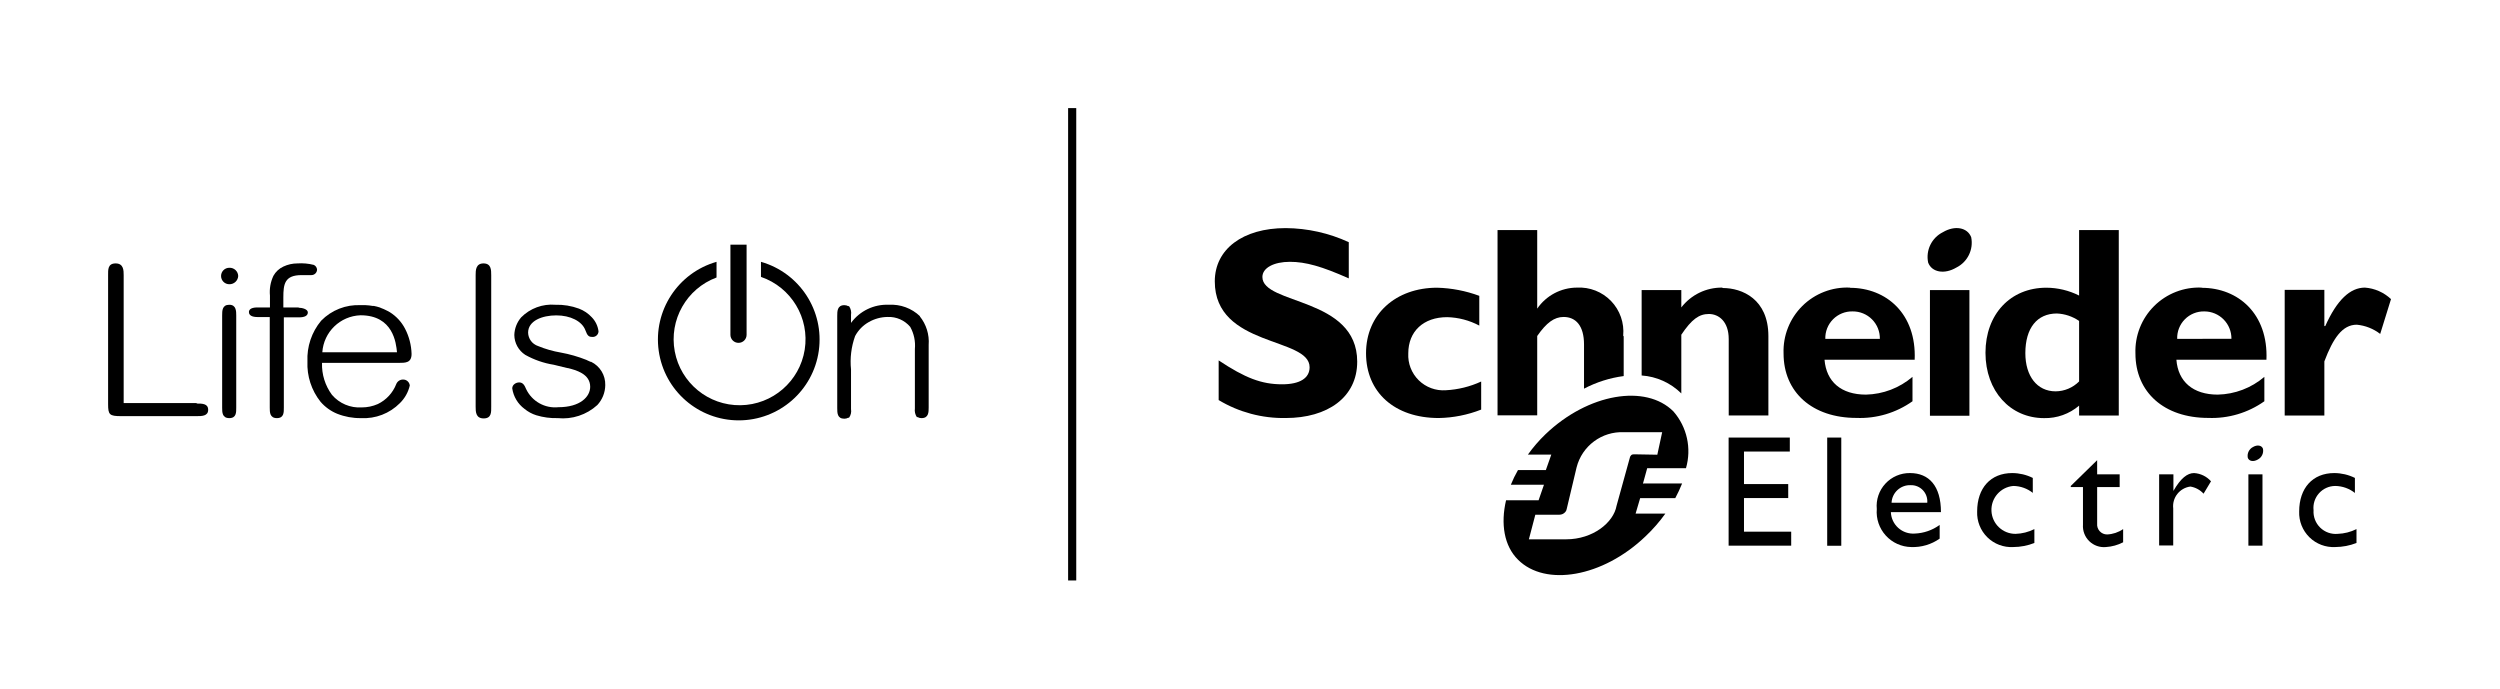
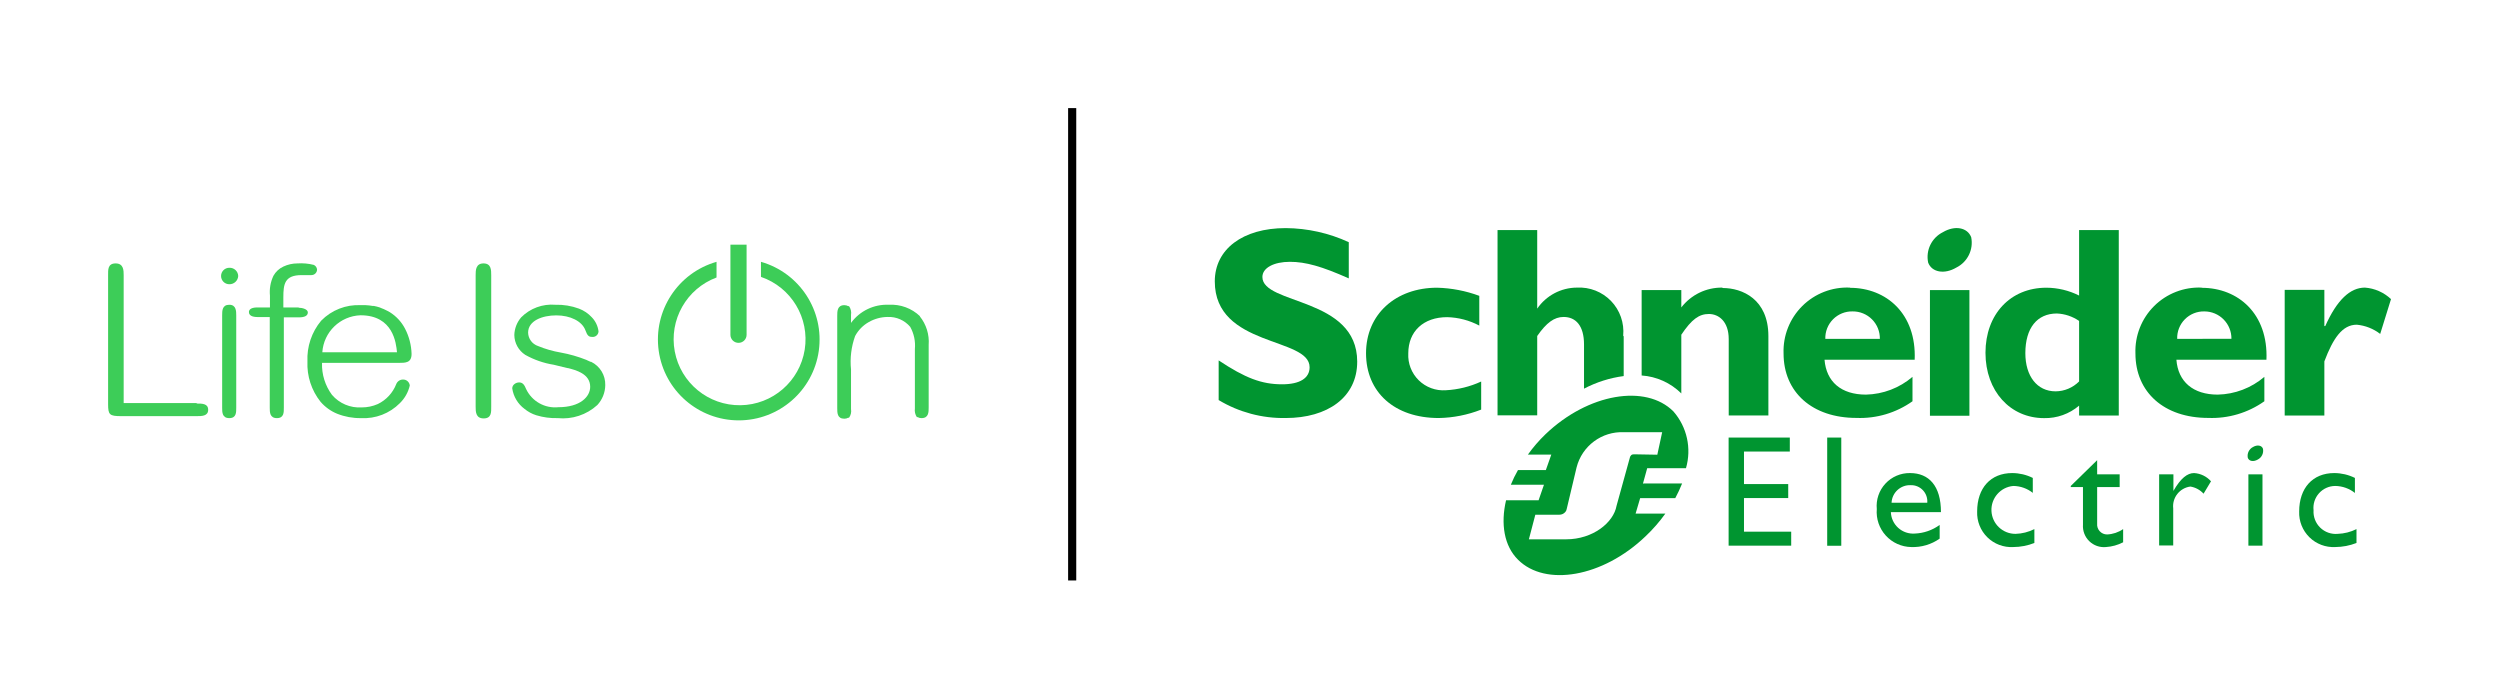
<svg xmlns="http://www.w3.org/2000/svg" id="Calque_1" data-name="Calque 1" viewBox="0 0 252.08 69.42">
-   <path class="cls-1" d="M19.83,40.64H12.47V27.75c0-.47,0-1.19-.81-1.19s-.76.66-.76,1.19v13c0,1.07.14,1.21,1.31,1.21h7.62c.52,0,1.16,0,1.16-.64s-.64-.63-1.16-.63" />
-   <path class="cls-1" d="M23.12,30.73c-.72,0-.72.6-.72,1.08V41.1c0,.47,0,1.06.72,1.06s.7-.59.7-1.06V31.81c0-.43,0-1.08-.7-1.08" />
-   <path class="cls-1" d="M23.12,27a.83.83,0,1,0,0,1.66.88.88,0,0,0,.9-.83.86.86,0,0,0-.9-.83" />
-   <path class="cls-1" d="M30.09,31H28.57V30c0-1.36.13-2.26,1.84-2.26l.45,0,.53,0a.57.57,0,0,0,.58-.55.56.56,0,0,0-.33-.48A5.23,5.23,0,0,0,30,26.56a3.32,3.32,0,0,0-1.43.32,2.21,2.21,0,0,0-1,.93,3.81,3.81,0,0,0-.35,2V31H26c-.22,0-.9,0-.9.47s.63.5.9.5h1.2V41.1c0,.47,0,1.06.72,1.06s.7-.59.7-1.06V32h1.52c.59,0,.9-.17.9-.5s-.59-.47-.9-.47m-1.32-2.47,0,0,0,0" />
-   <path class="cls-1" d="M41.5,35.69a5.86,5.86,0,0,0-.66-2.55,4.31,4.31,0,0,0-1.53-1.66,2.39,2.39,0,0,0-.22-.12l-.16-.08a3.48,3.48,0,0,0-.48-.21L38.29,31a4.91,4.91,0,0,0-.58-.15l-.12,0a5.47,5.47,0,0,0-.72-.08H36.8l-.42,0a5.22,5.22,0,0,0-4,1.57A6,6,0,0,0,31,36.45a6.1,6.1,0,0,0,1.32,4.06A4.42,4.42,0,0,0,34,41.72a6.26,6.26,0,0,0,2.4.44,5.12,5.12,0,0,0,3.92-1.51,3.63,3.63,0,0,0,1-1.78.67.67,0,0,0-.7-.6.73.73,0,0,0-.67.47,3.74,3.74,0,0,1-1.85,2,4,4,0,0,1-1.63.34,3.64,3.64,0,0,1-3-1.27,5.13,5.13,0,0,1-1-3.22h7.72c.71,0,1.31,0,1.31-.91m-9-.16a4,4,0,0,1,3.85-3.73c3.3,0,3.59,2.8,3.68,3.73Z" />
-   <path class="cls-1" d="M48.75,26.56c-.79,0-.79.72-.79,1.19V41c0,.5,0,1.19.81,1.19s.76-.66.76-1.19V27.75c0-.53,0-1.19-.78-1.19" />
-   <path class="cls-1" d="M74.48,34.57a.81.81,0,0,0,.8-.8v-9.1H73.65v9.1a.81.81,0,0,0,.83.8" />
-   <path class="cls-1" d="M59.54,36.48l-.31-.14-.1-.05a13.57,13.57,0,0,0-2.58-.74,10.74,10.74,0,0,1-2.3-.66,1.46,1.46,0,0,1-1-1.35c0-1.2,1.43-1.74,2.84-1.74s2.6.58,2.94,1.51c.2.57.37.66.67.66a.58.58,0,0,0,.65-.56A2.47,2.47,0,0,0,59.68,32a3.4,3.4,0,0,0-1.3-.88A6.35,6.35,0,0,0,56,30.73,4.34,4.34,0,0,0,52.55,32a2.86,2.86,0,0,0-.69,1.78,2.42,2.42,0,0,0,1.1,2,8.68,8.68,0,0,0,2.88,1l1.35.33h.06c.79.2,2.26.57,2.26,1.89,0,1-1,2.06-3.21,2.06a3.23,3.23,0,0,1-3.25-1.83l0,0c-.15-.35-.3-.67-.7-.67a.78.78,0,0,0-.47.16.55.55,0,0,0-.23.44,3.13,3.13,0,0,0,1.24,2.07,3.55,3.55,0,0,0,1.18.64,6.76,6.76,0,0,0,2.16.29,5.16,5.16,0,0,0,4-1.32,3,3,0,0,0,.8-2,2.54,2.54,0,0,0-1.43-2.36" />
-   <path class="cls-1" d="M92.77,31.89a4.19,4.19,0,0,0-3.15-1.16,4.47,4.47,0,0,0-3.81,1.83v-.81a1.18,1.18,0,0,0-.2-.88.2.2,0,0,0-.08,0l0,0a.78.78,0,0,0-.39-.1c-.72,0-.72.62-.72,1.08v9.29c0,.5,0,1.08.72,1.08a.78.78,0,0,0,.39-.1l0,0s.06,0,.08,0a1.14,1.14,0,0,0,.2-.87v-4a7.67,7.67,0,0,1,.41-3.36,3.51,3.51,0,0,1,1.39-1.42,3.88,3.88,0,0,1,1.89-.51,2.82,2.82,0,0,1,2.28,1,3.86,3.86,0,0,1,.47,2.23v6a1.24,1.24,0,0,0,.2.87s.06,0,.08,0l0,0a.72.72,0,0,0,.39.1c.72,0,.72-.6.72-1.08v-6.3a4.1,4.1,0,0,0-.9-2.89" />
-   <path class="cls-1" d="M76.73,26.36v1.56a6.65,6.65,0,1,1-4.48.06V26.4a8.15,8.15,0,1,0,4.48,0" />
-   <path class="cls-2" d="M136,28.07c-2.72-1.21-4.34-1.67-5.94-1.67s-2.77.6-2.77,1.53c0,2.82,9.56,2,9.56,8.54,0,3.6-3,5.68-7.21,5.68a12.68,12.68,0,0,1-6.76-1.81v-4c2.68,1.78,4.33,2.41,6.4,2.41,1.8,0,2.77-.63,2.77-1.72,0-3.07-9.56-2-9.56-8.66,0-3.23,2.8-5.37,7.15-5.37A15.43,15.43,0,0,1,136,24.42v3.65" />
-   <path class="cls-2" d="M149.35,41.3a12.25,12.25,0,0,1-4.28.85c-4.45,0-7.33-2.59-7.33-6.53s3-6.61,7.17-6.61a13.22,13.22,0,0,1,4.25.82v3a7.29,7.29,0,0,0-3.24-.85c-2.39,0-3.92,1.43-3.92,3.65a3.54,3.54,0,0,0,3.78,3.72,9.71,9.71,0,0,0,3.57-.88V41.3" />
-   <path class="cls-2" d="M186.53,29a6.41,6.41,0,0,0-6.69,6.64c0,3.91,2.89,6.5,7.35,6.5a9.13,9.13,0,0,0,5.65-1.68V38a7.48,7.48,0,0,1-4.69,1.79c-2.51,0-4-1.3-4.18-3.52h9.09c.19-4.63-2.85-7.25-6.53-7.25m-2.48,5.15a2.69,2.69,0,0,1,2.75-2.77,2.72,2.72,0,0,1,2.75,2.77Z" />
-   <rect class="cls-2" x="194.6" y="29.25" width="3.98" height="12.67" />
-   <path class="cls-2" d="M209.64,23.2v6.6a7.45,7.45,0,0,0-3.3-.79c-3.63,0-6.14,2.68-6.14,6.56s2.51,6.59,5.91,6.59a5.27,5.27,0,0,0,3.53-1.26v1h4V23.2h-4m0,15.26a3.37,3.37,0,0,1-2.37,1c-1.87,0-3.05-1.54-3.05-3.85,0-2.53,1.18-4,3.18-4a4.28,4.28,0,0,1,2.24.75Z" />
-   <path class="cls-2" d="M222,29a6.41,6.41,0,0,0-6.68,6.64c0,3.91,2.89,6.5,7.34,6.5a9.16,9.16,0,0,0,5.66-1.68V38a7.49,7.49,0,0,1-4.7,1.79c-2.49,0-4-1.3-4.17-3.52h9.08c.19-4.63-2.85-7.25-6.53-7.25m-2.47,5.15a2.68,2.68,0,0,1,2.74-2.77A2.73,2.73,0,0,1,225,34.16Z" />
-   <path class="cls-2" d="M234.46,32.88h0c1.18-2.64,2.51-3.88,4-3.88a4.29,4.29,0,0,1,2.63,1.16l-1.09,3.51a4.59,4.59,0,0,0-2.36-.93c-1.46,0-2.39,1.37-3.27,3.7V41.9h-4V29.23h4v3.65" />
-   <path class="cls-2" d="M198.76,23.92a2.8,2.8,0,0,1-1.5,3.06c-1.2.71-2.47.48-2.84-.5a2.79,2.79,0,0,1,1.49-3.07c1.2-.71,2.47-.48,2.85.51" />
-   <path class="cls-2" d="M163.67,33.85A4.44,4.44,0,0,0,159,29a4.88,4.88,0,0,0-4,2.12H155V23.2h-4V41.88h4v-8c.93-1.34,1.72-1.92,2.66-1.92,1.23,0,2.06.88,2.06,2.77v4.46a11.9,11.9,0,0,1,4-1.27v-4" />
-   <path class="cls-2" d="M173.66,29a5.13,5.13,0,0,0-4.13,2V29.25h-4v8.61a6.3,6.3,0,0,1,4,1.81V33.75c1.05-1.56,1.79-2.09,2.78-2.09s2,.75,2,2.53v7.7h4v-8c0-3.73-2.64-4.85-4.61-4.85" />
-   <polygon class="cls-2" points="180.47 45.53 175.85 45.53 175.85 48.81 180.31 48.81 180.31 50.22 175.85 50.22 175.85 53.61 180.61 53.61 180.61 55.02 174.3 55.02 174.3 44.12 180.47 44.12 180.47 45.53" />
-   <rect class="cls-2" x="184.24" y="44.12" width="1.42" height="10.91" />
-   <path class="cls-2" d="M190.71,51.64h5c0-2.66-1.22-3.94-3.12-3.94a3.32,3.32,0,0,0-3.35,3.63,3.54,3.54,0,0,0,3.47,3.83,4.67,4.67,0,0,0,2.87-.85V52.93a4.56,4.56,0,0,1-2.51.87,2.25,2.25,0,0,1-2.41-2.16m2-2.72a1.63,1.63,0,0,1,1.67,1.77h-3.6a1.86,1.86,0,0,1,1.93-1.77" />
-   <path class="cls-2" d="M205,49.72a3.22,3.22,0,0,0-2-.72,2.42,2.42,0,0,0,.23,4.83,4.51,4.51,0,0,0,1.9-.48v1.4a5.84,5.84,0,0,1-2.13.41,3.45,3.45,0,0,1-3.64-3.58c0-2.38,1.36-3.88,3.54-3.88a4.68,4.68,0,0,1,2.07.49v1.53" />
-   <path class="cls-2" d="M211.46,47.83h2.27v1.28h-2.27V52.8a1,1,0,0,0,1,1.09,3.08,3.08,0,0,0,1.62-.54v1.33a4.34,4.34,0,0,1-1.73.48,2.12,2.12,0,0,1-2.32-2.26V49.11H208.8V49l2.66-2.6v1.48" />
-   <path class="cls-2" d="M219.15,47.83V49.5h0c.73-1.28,1.41-1.8,2.08-1.8a2.48,2.48,0,0,1,1.71.83l-.75,1.25a2.29,2.29,0,0,0-1.33-.72,2,2,0,0,0-1.73,2.21V55h-1.42V47.83h1.42" />
-   <path class="cls-2" d="M237.47,49.72a3.26,3.26,0,0,0-2-.72,2.21,2.21,0,0,0-2.19,2.45,2.24,2.24,0,0,0,2.43,2.38,4.59,4.59,0,0,0,1.9-.48v1.4a6,6,0,0,1-2.14.41,3.46,3.46,0,0,1-3.64-3.58c0-2.38,1.37-3.88,3.54-3.88a4.72,4.72,0,0,1,2.08.49v1.53" />
-   <rect class="cls-2" x="226.71" y="47.83" width="1.42" height="7.19" />
-   <path class="cls-2" d="M228.18,45.25a1,1,0,0,1-.53,1.09c-.43.25-.88.17-1-.18a1,1,0,0,1,.53-1.09c.43-.25.88-.17,1,.18" />
-   <path class="cls-2" d="M165.66,48.77l.43-1.56H170a6.11,6.11,0,0,0-1.27-5.73c-2.77-2.77-8.58-1.83-12.9,2.31a14.68,14.68,0,0,0-1.77,2.05h2.36l-.55,1.56h-2.81a11.84,11.84,0,0,0-.72,1.48h3.34l-.54,1.56h-3.28c-.56,2.38-.2,4.61,1.21,6,2.74,2.74,8.53,1.78,12.85-2.36a15.9,15.9,0,0,0,2-2.29h-3l.46-1.56h3.54a15,15,0,0,0,.69-1.48h-3.87m-.87-2.94c-.25,0-.35,0-.45.16a.34.34,0,0,0-.08.18L163,51c-.3,1.69-2.38,3.38-5.08,3.38h-3.76l.65-2.48h2.42a.78.78,0,0,0,.6-.27.56.56,0,0,0,.14-.29l1-4.21a4.71,4.71,0,0,1,4.78-3.55h3.85l-.49,2.27Z" />
+   <path fill="#3DCD58" class="cls-1" d="M19.83,40.64H12.47V27.75c0-.47,0-1.19-.81-1.19s-.76.66-.76,1.19v13c0,1.07.14,1.21,1.31,1.21h7.62c.52,0,1.16,0,1.16-.64s-.64-.63-1.16-.63" />
+   <path fill="#3DCD58" class="cls-1" d="M23.12,30.73c-.72,0-.72.6-.72,1.08V41.1c0,.47,0,1.06.72,1.06s.7-.59.7-1.06V31.81c0-.43,0-1.08-.7-1.08" />
+   <path fill="#3DCD58" class="cls-1" d="M23.12,27a.83.83,0,1,0,0,1.66.88.88,0,0,0,.9-.83.86.86,0,0,0-.9-.83" />
+   <path fill="#3DCD58" class="cls-1" d="M30.09,31H28.57V30c0-1.36.13-2.26,1.84-2.26l.45,0,.53,0a.57.57,0,0,0,.58-.55.56.56,0,0,0-.33-.48A5.23,5.23,0,0,0,30,26.56a3.32,3.32,0,0,0-1.43.32,2.21,2.21,0,0,0-1,.93,3.81,3.81,0,0,0-.35,2V31H26c-.22,0-.9,0-.9.47s.63.5.9.5h1.2V41.1c0,.47,0,1.06.72,1.06s.7-.59.7-1.06V32h1.52c.59,0,.9-.17.9-.5s-.59-.47-.9-.47m-1.32-2.47,0,0,0,0" />
+   <path fill="#3DCD58" class="cls-1" d="M41.5,35.69a5.86,5.86,0,0,0-.66-2.55,4.31,4.31,0,0,0-1.53-1.66,2.39,2.39,0,0,0-.22-.12l-.16-.08a3.48,3.48,0,0,0-.48-.21L38.29,31a4.91,4.91,0,0,0-.58-.15l-.12,0a5.47,5.47,0,0,0-.72-.08H36.8l-.42,0a5.22,5.22,0,0,0-4,1.57A6,6,0,0,0,31,36.45a6.1,6.1,0,0,0,1.32,4.06A4.42,4.42,0,0,0,34,41.72a6.26,6.26,0,0,0,2.4.44,5.12,5.12,0,0,0,3.92-1.51,3.63,3.63,0,0,0,1-1.78.67.67,0,0,0-.7-.6.73.73,0,0,0-.67.47,3.74,3.74,0,0,1-1.85,2,4,4,0,0,1-1.63.34,3.64,3.64,0,0,1-3-1.27,5.13,5.13,0,0,1-1-3.22h7.72c.71,0,1.31,0,1.31-.91m-9-.16a4,4,0,0,1,3.85-3.73c3.3,0,3.59,2.8,3.68,3.73Z" />
+   <path fill="#3DCD58" class="cls-1" d="M48.75,26.56c-.79,0-.79.72-.79,1.19V41c0,.5,0,1.19.81,1.19s.76-.66.76-1.19V27.75c0-.53,0-1.19-.78-1.19" />
+   <path fill="#3DCD58" class="cls-1" d="M74.48,34.57a.81.81,0,0,0,.8-.8v-9.1H73.65v9.1a.81.81,0,0,0,.83.8" />
+   <path fill="#3DCD58" class="cls-1" d="M59.54,36.48l-.31-.14-.1-.05a13.57,13.57,0,0,0-2.58-.74,10.74,10.74,0,0,1-2.3-.66,1.46,1.46,0,0,1-1-1.35c0-1.2,1.43-1.74,2.84-1.74s2.6.58,2.94,1.51c.2.57.37.66.67.66a.58.58,0,0,0,.65-.56A2.47,2.47,0,0,0,59.68,32a3.4,3.4,0,0,0-1.3-.88A6.35,6.35,0,0,0,56,30.73,4.34,4.34,0,0,0,52.55,32a2.86,2.86,0,0,0-.69,1.78,2.42,2.42,0,0,0,1.1,2,8.68,8.68,0,0,0,2.88,1l1.35.33h.06c.79.2,2.26.57,2.26,1.89,0,1-1,2.06-3.21,2.06a3.23,3.23,0,0,1-3.25-1.83l0,0c-.15-.35-.3-.67-.7-.67a.78.78,0,0,0-.47.16.55.55,0,0,0-.23.44,3.13,3.13,0,0,0,1.24,2.07,3.55,3.55,0,0,0,1.18.64,6.76,6.76,0,0,0,2.16.29,5.16,5.16,0,0,0,4-1.32,3,3,0,0,0,.8-2,2.54,2.54,0,0,0-1.43-2.36" />
+   <path fill="#3DCD58" class="cls-1" d="M92.77,31.89a4.19,4.19,0,0,0-3.15-1.16,4.47,4.47,0,0,0-3.81,1.83v-.81a1.18,1.18,0,0,0-.2-.88.2.2,0,0,0-.08,0l0,0a.78.78,0,0,0-.39-.1c-.72,0-.72.62-.72,1.08v9.29c0,.5,0,1.08.72,1.08a.78.78,0,0,0,.39-.1l0,0s.06,0,.08,0a1.14,1.14,0,0,0,.2-.87v-4a7.67,7.67,0,0,1,.41-3.36,3.51,3.51,0,0,1,1.39-1.42,3.88,3.88,0,0,1,1.89-.51,2.82,2.82,0,0,1,2.28,1,3.86,3.86,0,0,1,.47,2.23v6a1.24,1.24,0,0,0,.2.87s.06,0,.08,0l0,0a.72.72,0,0,0,.39.1c.72,0,.72-.6.72-1.08v-6.3a4.1,4.1,0,0,0-.9-2.89" />
+   <path fill="#3DCD58" class="cls-1" d="M76.73,26.36v1.56a6.65,6.65,0,1,1-4.48.06V26.4a8.15,8.15,0,1,0,4.48,0" />
+   <path fill="#009530" class="cls-2" d="M136,28.07c-2.72-1.21-4.34-1.67-5.94-1.67s-2.77.6-2.77,1.53c0,2.82,9.56,2,9.56,8.54,0,3.6-3,5.68-7.21,5.68a12.68,12.68,0,0,1-6.76-1.81v-4c2.68,1.78,4.33,2.41,6.4,2.41,1.8,0,2.77-.63,2.77-1.72,0-3.07-9.56-2-9.56-8.66,0-3.23,2.8-5.37,7.15-5.37A15.43,15.43,0,0,1,136,24.42v3.65" />
+   <path fill="#009530" class="cls-2" d="M149.35,41.3a12.25,12.25,0,0,1-4.28.85c-4.45,0-7.33-2.59-7.33-6.53s3-6.61,7.17-6.61a13.22,13.22,0,0,1,4.25.82v3a7.29,7.29,0,0,0-3.24-.85c-2.39,0-3.92,1.43-3.92,3.65a3.54,3.54,0,0,0,3.78,3.72,9.71,9.71,0,0,0,3.57-.88V41.3" />
+   <path fill="#009530" class="cls-2" d="M186.53,29a6.41,6.41,0,0,0-6.69,6.64c0,3.91,2.89,6.5,7.35,6.5a9.13,9.13,0,0,0,5.65-1.68V38a7.48,7.48,0,0,1-4.69,1.79c-2.51,0-4-1.3-4.18-3.52h9.09c.19-4.63-2.85-7.25-6.53-7.25m-2.48,5.15a2.69,2.69,0,0,1,2.75-2.77,2.72,2.72,0,0,1,2.75,2.77Z" />
+   <rect fill="#009530" class="cls-2" x="194.6" y="29.25" width="3.98" height="12.67" />
+   <path fill="#009530" class="cls-2" d="M209.64,23.2v6.6a7.45,7.45,0,0,0-3.3-.79c-3.63,0-6.14,2.68-6.14,6.56s2.51,6.59,5.91,6.59a5.27,5.27,0,0,0,3.53-1.26v1h4V23.2h-4m0,15.26a3.37,3.37,0,0,1-2.37,1c-1.87,0-3.05-1.54-3.05-3.85,0-2.53,1.18-4,3.18-4a4.28,4.28,0,0,1,2.24.75Z" />
+   <path fill="#009530" class="cls-2" d="M222,29a6.41,6.41,0,0,0-6.68,6.64c0,3.91,2.89,6.5,7.34,6.5a9.16,9.16,0,0,0,5.66-1.68V38a7.49,7.49,0,0,1-4.7,1.79c-2.49,0-4-1.3-4.17-3.52h9.08c.19-4.63-2.85-7.25-6.53-7.25m-2.47,5.15a2.68,2.68,0,0,1,2.74-2.77A2.73,2.73,0,0,1,225,34.16Z" />
+   <path fill="#009530" class="cls-2" d="M234.46,32.88h0c1.18-2.64,2.51-3.88,4-3.88a4.29,4.29,0,0,1,2.63,1.16l-1.09,3.51a4.59,4.59,0,0,0-2.36-.93c-1.46,0-2.39,1.37-3.27,3.7V41.9h-4V29.23h4v3.65" />
+   <path fill="#009530" class="cls-2" d="M198.76,23.92a2.8,2.8,0,0,1-1.5,3.06c-1.2.71-2.47.48-2.84-.5a2.79,2.79,0,0,1,1.49-3.07c1.2-.71,2.47-.48,2.85.51" />
+   <path fill="#009530" class="cls-2" d="M163.67,33.85A4.44,4.44,0,0,0,159,29a4.88,4.88,0,0,0-4,2.12H155V23.2h-4V41.88h4v-8c.93-1.34,1.72-1.92,2.66-1.92,1.23,0,2.06.88,2.06,2.77v4.46a11.9,11.9,0,0,1,4-1.27v-4" />
+   <path fill="#009530" class="cls-2" d="M173.66,29a5.13,5.13,0,0,0-4.13,2V29.25h-4v8.61a6.3,6.3,0,0,1,4,1.81V33.75c1.05-1.56,1.79-2.09,2.78-2.09s2,.75,2,2.53v7.7h4v-8c0-3.73-2.64-4.85-4.61-4.85" />
+   <polygon fill="#009530" class="cls-2" points="180.47 45.53 175.85 45.53 175.85 48.81 180.31 48.81 180.31 50.22 175.85 50.22 175.85 53.61 180.61 53.61 180.61 55.02 174.3 55.02 174.3 44.12 180.47 44.12 180.47 45.53" />
+   <rect fill="#009530" class="cls-2" x="184.24" y="44.12" width="1.42" height="10.91" />
+   <path fill="#009530" class="cls-2" d="M190.71,51.64h5c0-2.66-1.22-3.94-3.12-3.94a3.32,3.32,0,0,0-3.35,3.63,3.54,3.54,0,0,0,3.47,3.83,4.67,4.67,0,0,0,2.87-.85V52.93a4.56,4.56,0,0,1-2.51.87,2.25,2.25,0,0,1-2.41-2.16m2-2.72a1.63,1.63,0,0,1,1.67,1.77h-3.6a1.86,1.86,0,0,1,1.93-1.77" />
+   <path fill="#009530" class="cls-2" d="M205,49.72a3.22,3.22,0,0,0-2-.72,2.42,2.42,0,0,0,.23,4.83,4.51,4.51,0,0,0,1.9-.48v1.4a5.84,5.84,0,0,1-2.13.41,3.45,3.45,0,0,1-3.64-3.58c0-2.38,1.36-3.88,3.54-3.88a4.68,4.68,0,0,1,2.07.49v1.53" />
+   <path fill="#009530" class="cls-2" d="M211.46,47.83h2.27v1.28h-2.27V52.8a1,1,0,0,0,1,1.09,3.08,3.08,0,0,0,1.62-.54v1.33a4.34,4.34,0,0,1-1.73.48,2.12,2.12,0,0,1-2.32-2.26V49.11H208.8V49l2.66-2.6v1.48" />
+   <path fill="#009530" class="cls-2" d="M219.15,47.83V49.5h0c.73-1.28,1.41-1.8,2.08-1.8a2.48,2.48,0,0,1,1.71.83l-.75,1.25a2.29,2.29,0,0,0-1.33-.72,2,2,0,0,0-1.73,2.21V55h-1.42V47.83h1.42" />
+   <path fill="#009530" class="cls-2" d="M237.47,49.72a3.26,3.26,0,0,0-2-.72,2.21,2.21,0,0,0-2.19,2.45,2.24,2.24,0,0,0,2.43,2.38,4.59,4.59,0,0,0,1.9-.48v1.4a6,6,0,0,1-2.14.41,3.46,3.46,0,0,1-3.64-3.58c0-2.38,1.37-3.88,3.54-3.88a4.72,4.72,0,0,1,2.08.49v1.53" />
+   <rect fill="#009530" class="cls-2" x="226.71" y="47.83" width="1.42" height="7.19" />
+   <path fill="#009530" class="cls-2" d="M228.18,45.25a1,1,0,0,1-.53,1.09c-.43.25-.88.17-1-.18a1,1,0,0,1,.53-1.09c.43-.25.88-.17,1,.18" />
+   <path fill="#009530" class="cls-2" d="M165.66,48.77l.43-1.56H170a6.11,6.11,0,0,0-1.27-5.73c-2.77-2.77-8.58-1.83-12.9,2.31a14.68,14.68,0,0,0-1.77,2.05h2.36l-.55,1.56h-2.81a11.84,11.84,0,0,0-.72,1.48h3.34l-.54,1.56h-3.28c-.56,2.38-.2,4.61,1.21,6,2.74,2.74,8.53,1.78,12.85-2.36a15.9,15.9,0,0,0,2-2.29h-3l.46-1.56h3.54a15,15,0,0,0,.69-1.48h-3.87m-.87-2.94c-.25,0-.35,0-.45.16a.34.34,0,0,0-.08.18L163,51c-.3,1.69-2.38,3.38-5.08,3.38h-3.76l.65-2.48h2.42a.78.78,0,0,0,.6-.27.56.56,0,0,0,.14-.29l1-4.21a4.71,4.71,0,0,1,4.78-3.55h3.85l-.49,2.27Z" />
  <rect class="cls-3" x="107.7" y="10.9" width="0.82" height="47.63" />
</svg>
